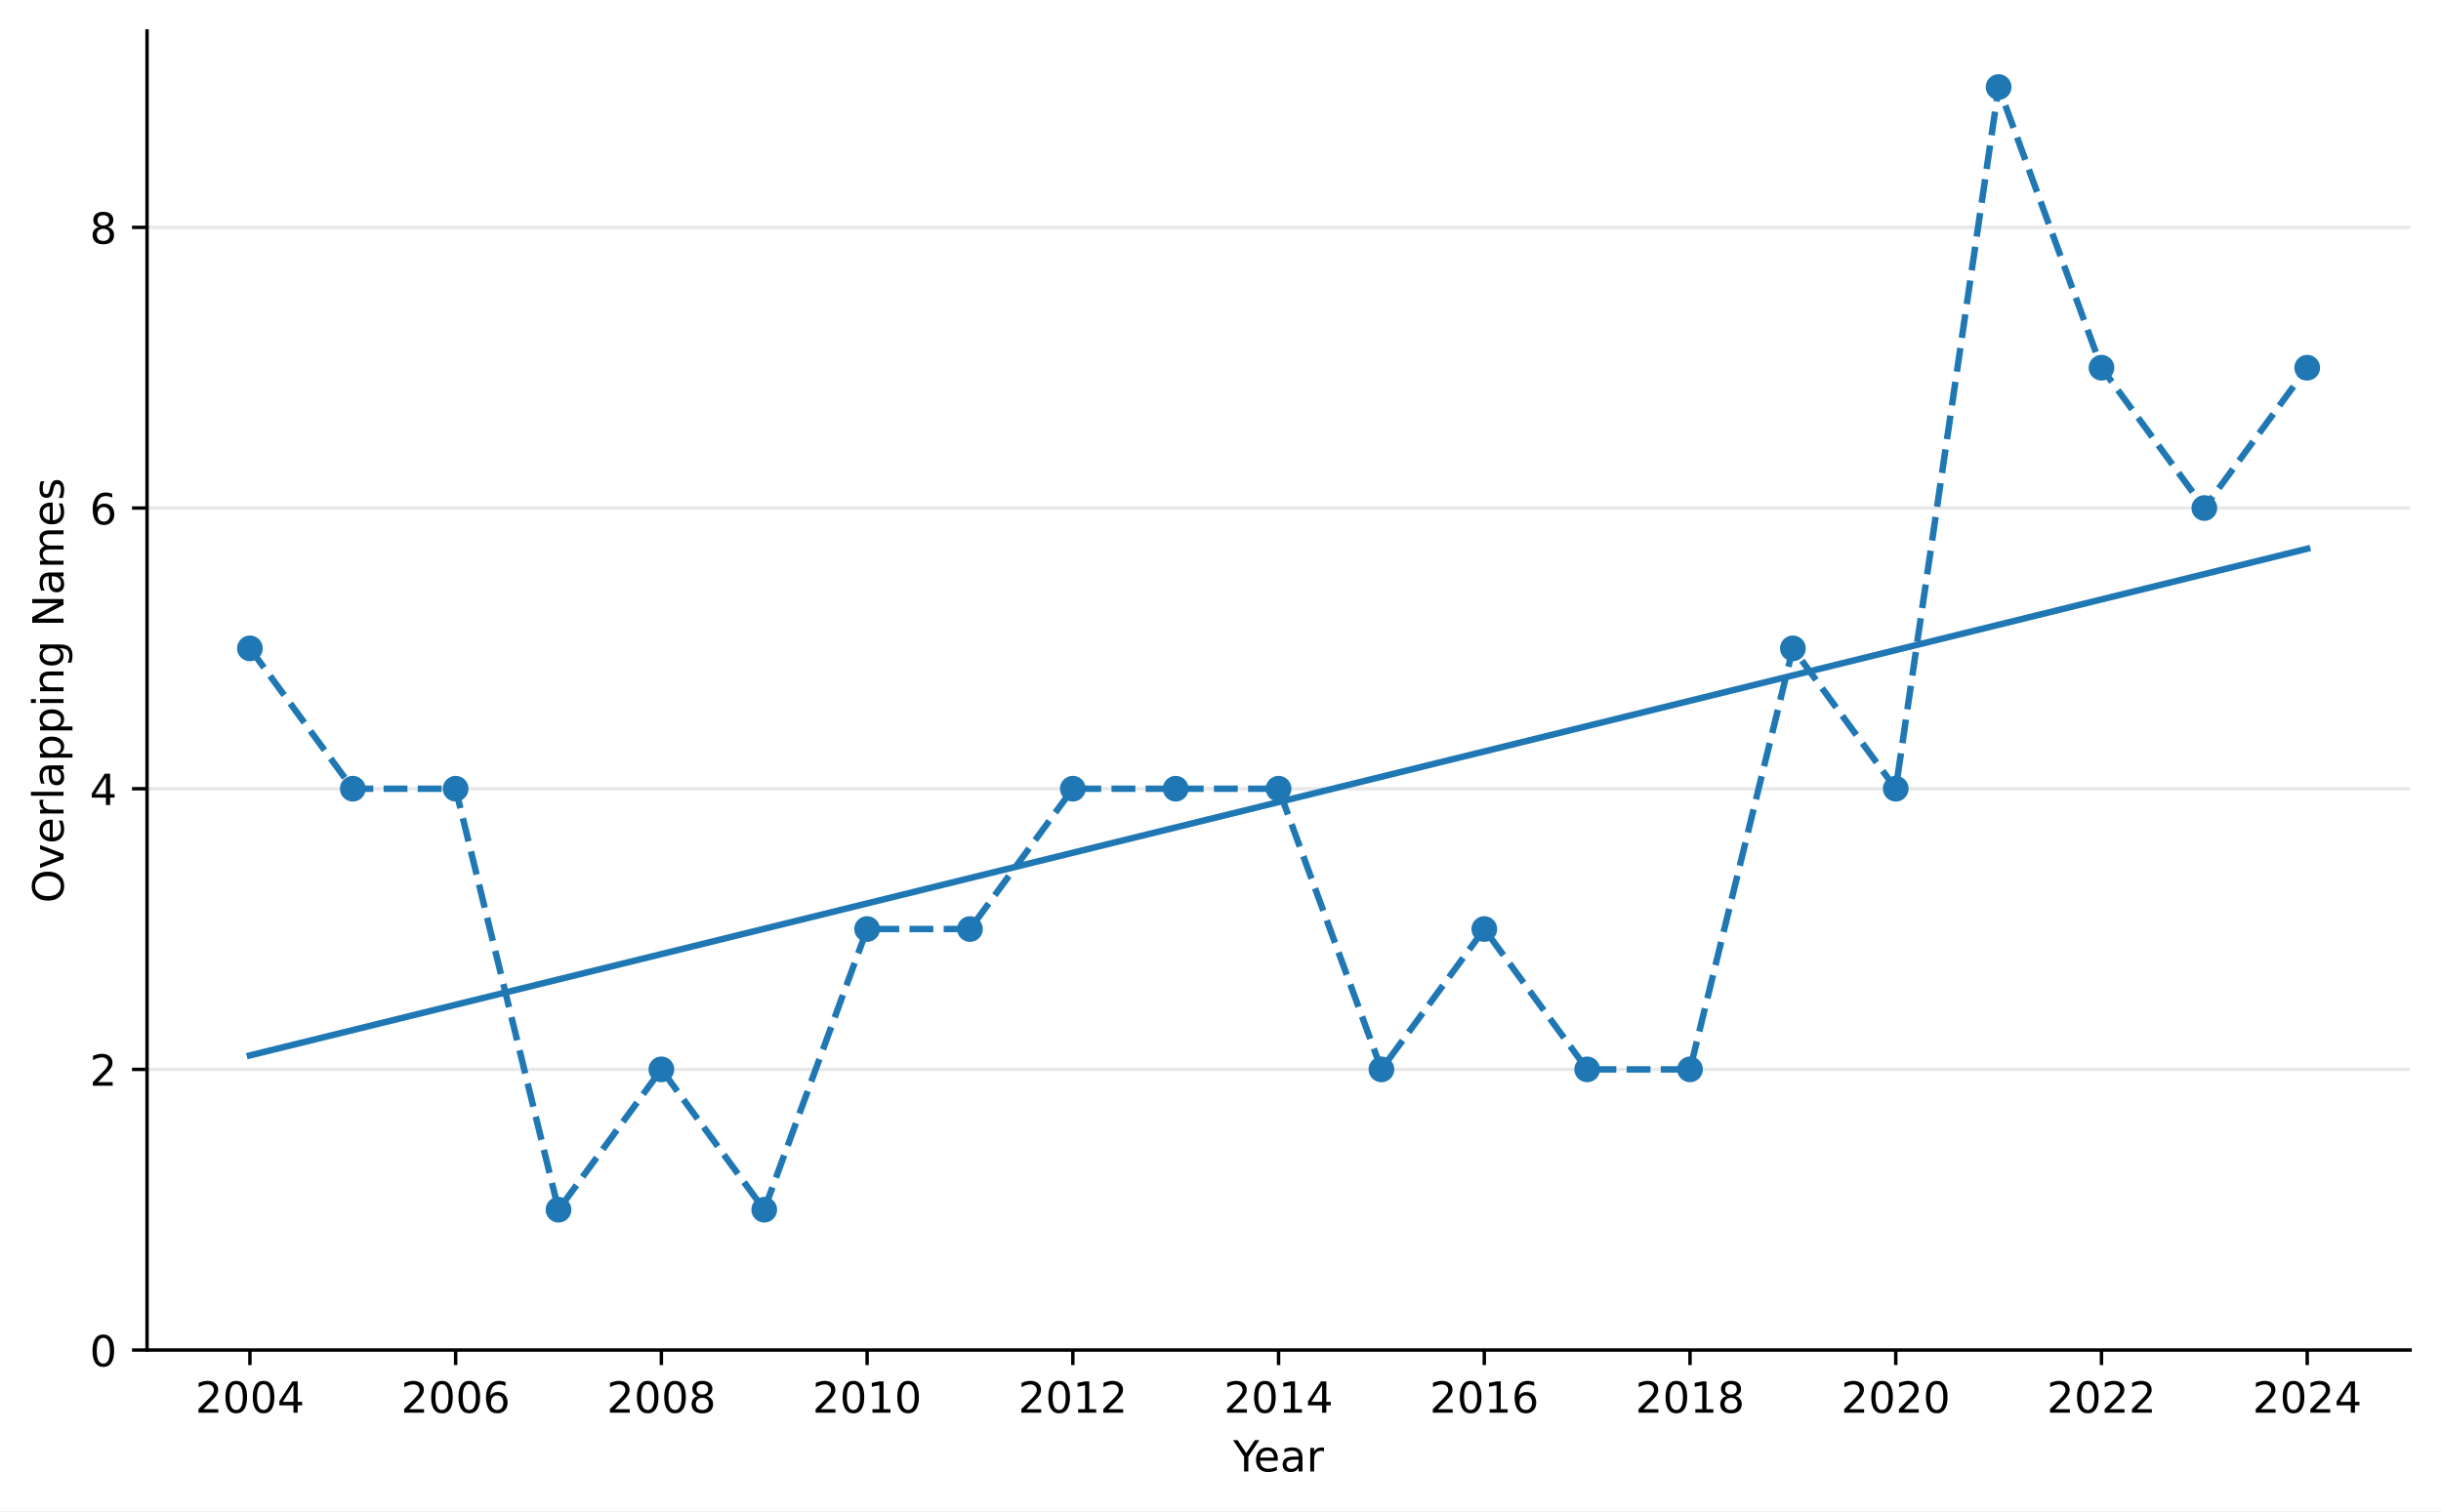
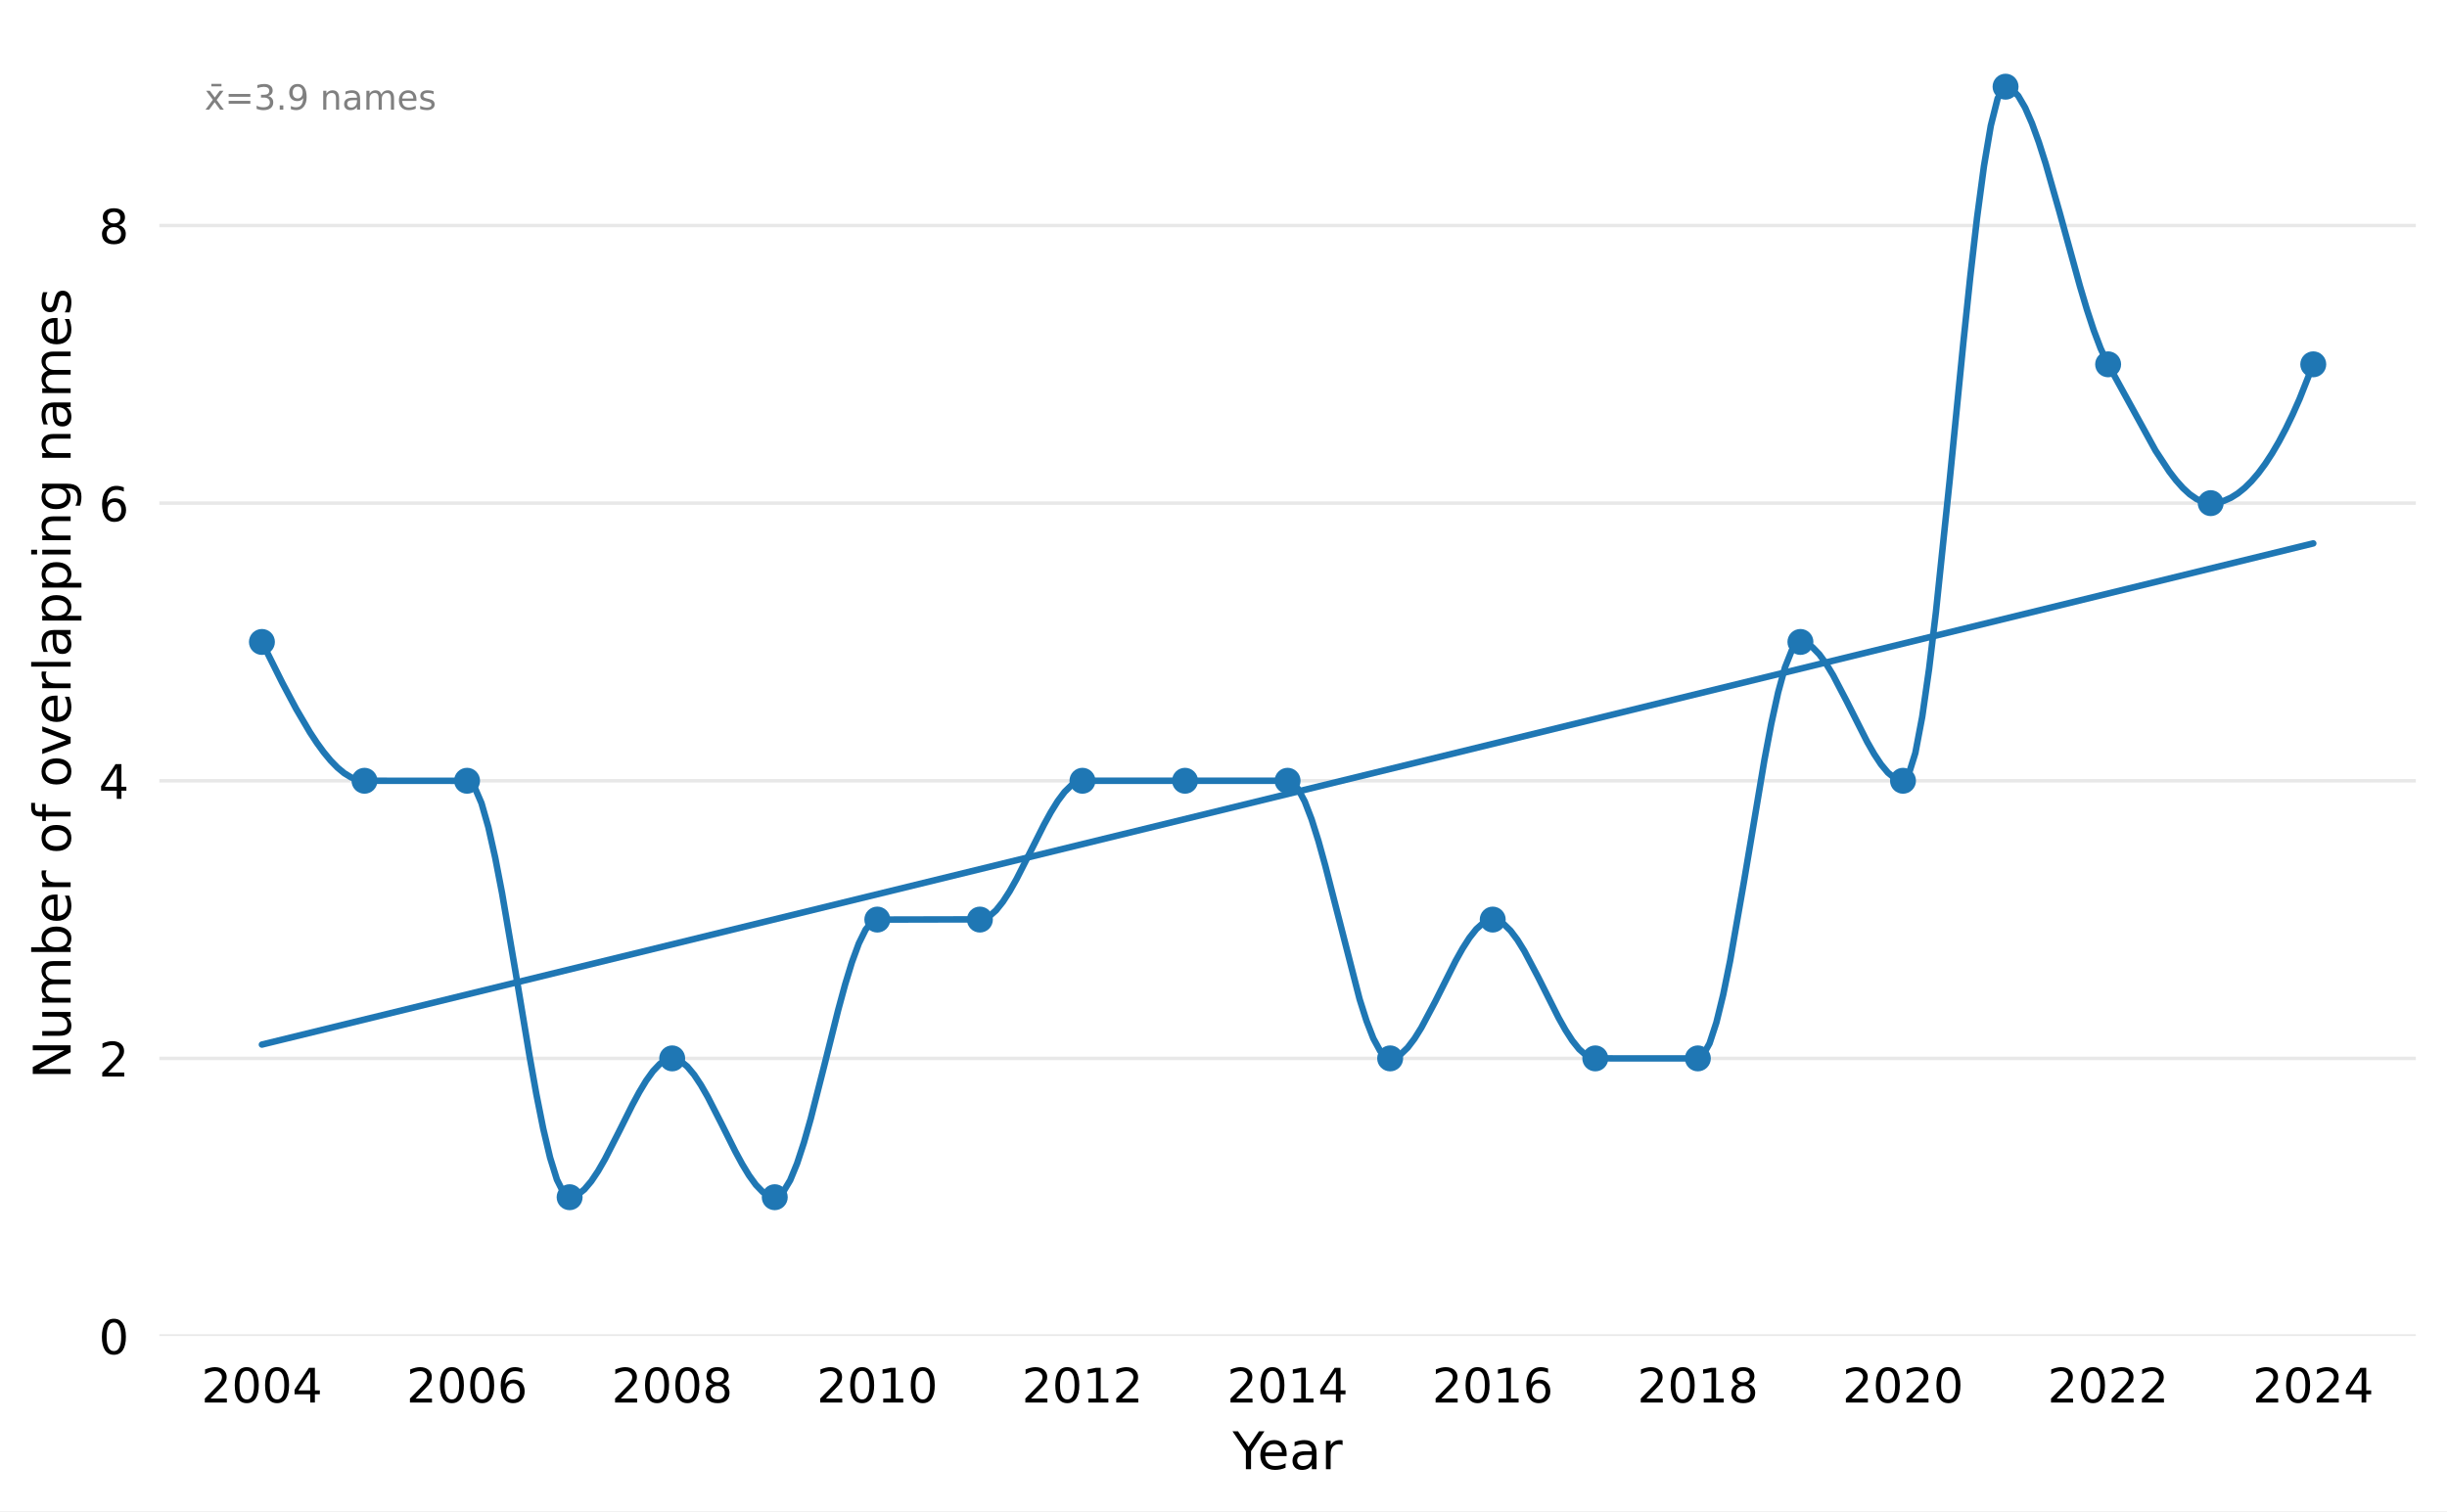
- <svg xmlns="http://www.w3.org/2000/svg" xmlns:xlink="http://www.w3.org/1999/xlink" width="568.371pt" height="351.996pt" viewBox="0 0 568.371 351.996" version="1.1">
+ <svg xmlns="http://www.w3.org/2000/svg" xmlns:xlink="http://www.w3.org/1999/xlink" width="565.273pt" height="349.14pt" viewBox="0 0 565.273 349.14" version="1.1">
  <defs>
    <style type="text/css">*{stroke-linejoin: round; stroke-linecap: butt}</style>
  </defs>
  <g id="figure_1">
    <g id="patch_1">
-       <path d="M 0 351.996  L 568.371 351.996  L 568.371 0  L 0 0  z " style="fill: #ffffff" />
+       <path d="M 0 349.14  L 565.273 349.14  L 565.273 0  L 0 0  z " style="fill: #ffffff" />
    </g>
    <g id="axes_1">
      <g id="patch_2">
-         <path d="M 34.241 314.44  L 561.171 314.44  L 561.171 7.2  L 34.241 7.2  z " style="fill: #ffffff" />
+         <path d="M 36.812 308.68  L 558.072 308.68  L 558.072 7.2  L 36.812 7.2  z " style="fill: #ffffff" />
      </g>
      <g id="matplotlib.axis_1">
        <g id="xtick_1">
-           <g id="line2d_1">
-             <defs>
-               <path id="md61d7ec278" d="M 0 0  L 0 3.5  " style="stroke: #000000; stroke-width: 0.8" />
-             </defs>
-             <g>
-               <use xlink:href="#md61d7ec278" x="58.192" y="314.44" style="stroke: #000000; stroke-width: 0.8" />
-             </g>
-           </g>
          <g id="text_1">
-             <g transform="translate(45.46699 329.0384) scale(0.1 -0.1)">
+             <g transform="translate(46.50864 324.0383) scale(0.11 -0.11)">
              <defs>
                <path id="DejaVuSans-32" d="M 1228 531  L 3431 531  L 3431 0  L 469 0  L 469 531  Q 828 903 1448 1529  Q 2069 2156 2228 2338  Q 2531 2678 2651 2914  Q 2772 3150 2772 3378  Q 2772 3750 2511 3984  Q 2250 4219 1831 4219  Q 1534 4219 1204 4116  Q 875 4013 500 3803  L 500 4441  Q 881 4594 1212 4672  Q 1544 4750 1819 4750  Q 2544 4750 2975 4387  Q 3406 4025 3406 3419  Q 3406 3131 3298 2873  Q 3191 2616 2906 2266  Q 2828 2175 2409 1742  Q 1991 1309 1228 531  z " transform="scale(0.015625)" />
                <path id="DejaVuSans-30" d="M 2034 4250  Q 1547 4250 1301 3770  Q 1056 3291 1056 2328  Q 1056 1369 1301 889  Q 1547 409 2034 409  Q 2525 409 2770 889  Q 3016 1369 3016 2328  Q 3016 3291 2770 3770  Q 2525 4250 2034 4250  z M 2034 4750  Q 2819 4750 3233 4129  Q 3647 3509 3647 2328  Q 3647 1150 3233 529  Q 2819 -91 2034 -91  Q 1250 -91 836 529  Q 422 1150 422 2328  Q 422 3509 836 4129  Q 1250 4750 2034 4750  z " transform="scale(0.015625)" />
                <path id="DejaVuSans-34" d="M 2419 4116  L 825 1625  L 2419 1625  L 2419 4116  z M 2253 4666  L 3047 4666  L 3047 1625  L 3713 1625  L 3713 1100  L 3047 1100  L 3047 0  L 2419 0  L 2419 1100  L 313 1100  L 313 1709  L 2253 4666  z " transform="scale(0.015625)" />
              </defs>
              <use xlink:href="#DejaVuSans-32" />
              <use xlink:href="#DejaVuSans-30" transform="translate(63.62305 0)" />
              <use xlink:href="#DejaVuSans-30" transform="translate(127.2461 0)" />
              <use xlink:href="#DejaVuSans-34" transform="translate(190.8691 0)" />
            </g>
          </g>
        </g>
        <g id="xtick_2">
-           <g id="line2d_2">
-             <g>
-               <use xlink:href="#md61d7ec278" x="106.095" y="314.44" style="stroke: #000000; stroke-width: 0.8" />
-             </g>
-           </g>
          <g id="text_2">
-             <g transform="translate(93.36972 329.0384) scale(0.1 -0.1)">
+             <g transform="translate(93.89591 324.0383) scale(0.11 -0.11)">
              <defs>
                <path id="DejaVuSans-36" d="M 2113 2584  Q 1688 2584 1439 2293  Q 1191 2003 1191 1497  Q 1191 994 1439 701  Q 1688 409 2113 409  Q 2538 409 2786 701  Q 3034 994 3034 1497  Q 3034 2003 2786 2293  Q 2538 2584 2113 2584  z M 3366 4563  L 3366 3988  Q 3128 4100 2886 4159  Q 2644 4219 2406 4219  Q 1781 4219 1451 3797  Q 1122 3375 1075 2522  Q 1259 2794 1537 2939  Q 1816 3084 2150 3084  Q 2853 3084 3261 2657  Q 3669 2231 3669 1497  Q 3669 778 3244 343  Q 2819 -91 2113 -91  Q 1303 -91 875 529  Q 447 1150 447 2328  Q 447 3434 972 4092  Q 1497 4750 2381 4750  Q 2619 4750 2861 4703  Q 3103 4656 3366 4563  z " transform="scale(0.015625)" />
              </defs>
              <use xlink:href="#DejaVuSans-32" />
              <use xlink:href="#DejaVuSans-30" transform="translate(63.62305 0)" />
              <use xlink:href="#DejaVuSans-30" transform="translate(127.2461 0)" />
              <use xlink:href="#DejaVuSans-36" transform="translate(190.8691 0)" />
            </g>
          </g>
        </g>
        <g id="xtick_3">
-           <g id="line2d_3">
-             <g>
-               <use xlink:href="#md61d7ec278" x="153.997" y="314.44" style="stroke: #000000; stroke-width: 0.8" />
-             </g>
-           </g>
          <g id="text_3">
-             <g transform="translate(141.2724 329.0384) scale(0.1 -0.1)">
+             <g transform="translate(141.2832 324.0383) scale(0.11 -0.11)">
              <defs>
                <path id="DejaVuSans-38" d="M 2034 2216  Q 1584 2216 1326 1975  Q 1069 1734 1069 1313  Q 1069 891 1326 650  Q 1584 409 2034 409  Q 2484 409 2743 651  Q 3003 894 3003 1313  Q 3003 1734 2745 1975  Q 2488 2216 2034 2216  z M 1403 2484  Q 997 2584 770 2862  Q 544 3141 544 3541  Q 544 4100 942 4425  Q 1341 4750 2034 4750  Q 2731 4750 3128 4425  Q 3525 4100 3525 3541  Q 3525 3141 3298 2862  Q 3072 2584 2669 2484  Q 3125 2378 3379 2068  Q 3634 1759 3634 1313  Q 3634 634 3220 271  Q 2806 -91 2034 -91  Q 1263 -91 848 271  Q 434 634 434 1313  Q 434 1759 690 2068  Q 947 2378 1403 2484  z M 1172 3481  Q 1172 3119 1398 2916  Q 1625 2713 2034 2713  Q 2441 2713 2670 2916  Q 2900 3119 2900 3481  Q 2900 3844 2670 4047  Q 2441 4250 2034 4250  Q 1625 4250 1398 4047  Q 1172 3844 1172 3481  z " transform="scale(0.015625)" />
              </defs>
              <use xlink:href="#DejaVuSans-32" />
              <use xlink:href="#DejaVuSans-30" transform="translate(63.62305 0)" />
              <use xlink:href="#DejaVuSans-30" transform="translate(127.2461 0)" />
              <use xlink:href="#DejaVuSans-38" transform="translate(190.8691 0)" />
            </g>
          </g>
        </g>
        <g id="xtick_4">
-           <g id="line2d_4">
-             <g>
-               <use xlink:href="#md61d7ec278" x="201.9" y="314.44" style="stroke: #000000; stroke-width: 0.8" />
-             </g>
-           </g>
          <g id="text_4">
-             <g transform="translate(189.1752 329.0384) scale(0.1 -0.1)">
+             <g transform="translate(188.6705 324.0383) scale(0.11 -0.11)">
              <defs>
                <path id="DejaVuSans-31" d="M 794 531  L 1825 531  L 1825 4091  L 703 3866  L 703 4441  L 1819 4666  L 2450 4666  L 2450 531  L 3481 531  L 3481 0  L 794 0  L 794 531  z " transform="scale(0.015625)" />
              </defs>
              <use xlink:href="#DejaVuSans-32" />
              <use xlink:href="#DejaVuSans-30" transform="translate(63.62305 0)" />
              <use xlink:href="#DejaVuSans-31" transform="translate(127.2461 0)" />
              <use xlink:href="#DejaVuSans-30" transform="translate(190.8691 0)" />
            </g>
          </g>
        </g>
        <g id="xtick_5">
-           <g id="line2d_5">
-             <g>
-               <use xlink:href="#md61d7ec278" x="249.803" y="314.44" style="stroke: #000000; stroke-width: 0.8" />
-             </g>
-           </g>
          <g id="text_5">
-             <g transform="translate(237.0779 329.0384) scale(0.1 -0.1)">
+             <g transform="translate(236.0577 324.0383) scale(0.11 -0.11)">
              <use xlink:href="#DejaVuSans-32" />
              <use xlink:href="#DejaVuSans-30" transform="translate(63.62305 0)" />
              <use xlink:href="#DejaVuSans-31" transform="translate(127.2461 0)" />
              <use xlink:href="#DejaVuSans-32" transform="translate(190.8691 0)" />
            </g>
          </g>
        </g>
        <g id="xtick_6">
-           <g id="line2d_6">
-             <g>
-               <use xlink:href="#md61d7ec278" x="297.706" y="314.44" style="stroke: #000000; stroke-width: 0.8" />
-             </g>
-           </g>
          <g id="text_6">
-             <g transform="translate(284.9806 329.0384) scale(0.1 -0.1)">
+             <g transform="translate(283.445 324.0383) scale(0.11 -0.11)">
              <use xlink:href="#DejaVuSans-32" />
              <use xlink:href="#DejaVuSans-30" transform="translate(63.62305 0)" />
              <use xlink:href="#DejaVuSans-31" transform="translate(127.2461 0)" />
              <use xlink:href="#DejaVuSans-34" transform="translate(190.8691 0)" />
            </g>
          </g>
        </g>
        <g id="xtick_7">
-           <g id="line2d_7">
-             <g>
-               <use xlink:href="#md61d7ec278" x="345.608" y="314.44" style="stroke: #000000; stroke-width: 0.8" />
-             </g>
-           </g>
          <g id="text_7">
-             <g transform="translate(332.8834 329.0384) scale(0.1 -0.1)">
+             <g transform="translate(330.8323 324.0383) scale(0.11 -0.11)">
              <use xlink:href="#DejaVuSans-32" />
              <use xlink:href="#DejaVuSans-30" transform="translate(63.62305 0)" />
              <use xlink:href="#DejaVuSans-31" transform="translate(127.2461 0)" />
              <use xlink:href="#DejaVuSans-36" transform="translate(190.8691 0)" />
            </g>
          </g>
        </g>
        <g id="xtick_8">
-           <g id="line2d_8">
-             <g>
-               <use xlink:href="#md61d7ec278" x="393.511" y="314.44" style="stroke: #000000; stroke-width: 0.8" />
-             </g>
-           </g>
          <g id="text_8">
-             <g transform="translate(380.7861 329.0384) scale(0.1 -0.1)">
+             <g transform="translate(378.2195 324.0383) scale(0.11 -0.11)">
              <use xlink:href="#DejaVuSans-32" />
              <use xlink:href="#DejaVuSans-30" transform="translate(63.62305 0)" />
              <use xlink:href="#DejaVuSans-31" transform="translate(127.2461 0)" />
              <use xlink:href="#DejaVuSans-38" transform="translate(190.8691 0)" />
            </g>
          </g>
        </g>
        <g id="xtick_9">
-           <g id="line2d_9">
-             <g>
-               <use xlink:href="#md61d7ec278" x="441.414" y="314.44" style="stroke: #000000; stroke-width: 0.8" />
-             </g>
-           </g>
          <g id="text_9">
-             <g transform="translate(428.6888 329.0384) scale(0.1 -0.1)">
+             <g transform="translate(425.6068 324.0383) scale(0.11 -0.11)">
              <use xlink:href="#DejaVuSans-32" />
              <use xlink:href="#DejaVuSans-30" transform="translate(63.62305 0)" />
              <use xlink:href="#DejaVuSans-32" transform="translate(127.2461 0)" />
              <use xlink:href="#DejaVuSans-30" transform="translate(190.8691 0)" />
            </g>
          </g>
        </g>
        <g id="xtick_10">
-           <g id="line2d_10">
-             <g>
-               <use xlink:href="#md61d7ec278" x="489.317" y="314.44" style="stroke: #000000; stroke-width: 0.8" />
-             </g>
-           </g>
          <g id="text_10">
-             <g transform="translate(476.5915 329.0384) scale(0.1 -0.1)">
+             <g transform="translate(472.9941 324.0383) scale(0.11 -0.11)">
              <use xlink:href="#DejaVuSans-32" />
              <use xlink:href="#DejaVuSans-30" transform="translate(63.62305 0)" />
              <use xlink:href="#DejaVuSans-32" transform="translate(127.2461 0)" />
              <use xlink:href="#DejaVuSans-32" transform="translate(190.8691 0)" />
            </g>
          </g>
        </g>
        <g id="xtick_11">
-           <g id="line2d_11">
-             <g>
-               <use xlink:href="#md61d7ec278" x="537.219" y="314.44" style="stroke: #000000; stroke-width: 0.8" />
-             </g>
-           </g>
          <g id="text_11">
-             <g transform="translate(524.4943 329.0384) scale(0.1 -0.1)">
+             <g transform="translate(520.3814 324.0383) scale(0.11 -0.11)">
              <use xlink:href="#DejaVuSans-32" />
              <use xlink:href="#DejaVuSans-30" transform="translate(63.62305 0)" />
              <use xlink:href="#DejaVuSans-32" transform="translate(127.2461 0)" />
              <use xlink:href="#DejaVuSans-34" transform="translate(190.8691 0)" />
            </g>
          </g>
        </g>
        <g id="text_12">
-           <g transform="translate(287.1181 342.7166) scale(0.1 -0.1)">
+           <g transform="translate(284.7375 339.4441) scale(0.12 -0.12)">
            <defs>
              <path id="DejaVuSans-59" d="M -13 4666  L 666 4666  L 1959 2747  L 3244 4666  L 3922 4666  L 2272 2222  L 2272 0  L 1638 0  L 1638 2222  L -13 4666  z " transform="scale(0.015625)" />
              <path id="DejaVuSans-65" d="M 3597 1894  L 3597 1613  L 953 1613  Q 991 1019 1311 708  Q 1631 397 2203 397  Q 2534 397 2845 478  Q 3156 559 3463 722  L 3463 178  Q 3153 47 2828 -22  Q 2503 -91 2169 -91  Q 1331 -91 842 396  Q 353 884 353 1716  Q 353 2575 817 3079  Q 1281 3584 2069 3584  Q 2775 3584 3186 3129  Q 3597 2675 3597 1894  z M 3022 2063  Q 3016 2534 2758 2815  Q 2500 3097 2075 3097  Q 1594 3097 1305 2825  Q 1016 2553 972 2059  L 3022 2063  z " transform="scale(0.015625)" />
              <path id="DejaVuSans-61" d="M 2194 1759  Q 1497 1759 1228 1600  Q 959 1441 959 1056  Q 959 750 1161 570  Q 1363 391 1709 391  Q 2188 391 2477 730  Q 2766 1069 2766 1631  L 2766 1759  L 2194 1759  z M 3341 1997  L 3341 0  L 2766 0  L 2766 531  Q 2569 213 2275 61  Q 1981 -91 1556 -91  Q 1019 -91 701 211  Q 384 513 384 1019  Q 384 1609 779 1909  Q 1175 2209 1959 2209  L 2766 2209  L 2766 2266  Q 2766 2663 2505 2880  Q 2244 3097 1772 3097  Q 1472 3097 1187 3025  Q 903 2953 641 2809  L 641 3341  Q 956 3463 1253 3523  Q 1550 3584 1831 3584  Q 2591 3584 2966 3190  Q 3341 2797 3341 1997  z " transform="scale(0.015625)" />
              <path id="DejaVuSans-72" d="M 2631 2963  Q 2534 3019 2420 3045  Q 2306 3072 2169 3072  Q 1681 3072 1420 2755  Q 1159 2438 1159 1844  L 1159 0  L 581 0  L 581 3500  L 1159 3500  L 1159 2956  Q 1341 3275 1631 3429  Q 1922 3584 2338 3584  Q 2397 3584 2469 3576  Q 2541 3569 2628 3553  L 2631 2963  z " transform="scale(0.015625)" />
            </defs>
            <use xlink:href="#DejaVuSans-59" />
            <use xlink:href="#DejaVuSans-65" transform="translate(47.83398 0)" />
            <use xlink:href="#DejaVuSans-61" transform="translate(109.3574 0)" />
            <use xlink:href="#DejaVuSans-72" transform="translate(170.6367 0)" />
          </g>
        </g>
      </g>
      <g id="matplotlib.axis_2">
        <g id="ytick_1">
-           <g id="line2d_12">
-             <path d="M 34.241 314.44  L 561.171 314.44  " clip-path="url(#pd9cc1eab93)" style="fill: none; stroke: #b0b0b0; stroke-opacity: 0.3; stroke-width: 0.8; stroke-linecap: square" />
-           </g>
-           <g id="line2d_13">
+           <g id="line2d_1">
+             <path d="M 36.812 308.68  L 558.072 308.68  " clip-path="url(#p77989cd2e8)" style="fill: none; stroke: #b0b0b0; stroke-opacity: 0.3; stroke-width: 0.8; stroke-linecap: round" />
+           </g>
+           <g id="text_13">
+             <g transform="translate(22.81375 312.8591) scale(0.11 -0.11)">
+               <use xlink:href="#DejaVuSans-30" />
+             </g>
+           </g>
+         </g>
+         <g id="ytick_2">
+           <g id="line2d_2">
+             <path d="M 36.812 244.535  L 558.072 244.535  " clip-path="url(#p77989cd2e8)" style="fill: none; stroke: #b0b0b0; stroke-opacity: 0.3; stroke-width: 0.8; stroke-linecap: round" />
+           </g>
+           <g id="text_14">
+             <g transform="translate(22.81375 248.7145) scale(0.11 -0.11)">
+               <use xlink:href="#DejaVuSans-32" />
+             </g>
+           </g>
+         </g>
+         <g id="ytick_3">
+           <g id="line2d_3">
+             <path d="M 36.812 180.391  L 558.072 180.391  " clip-path="url(#p77989cd2e8)" style="fill: none; stroke: #b0b0b0; stroke-opacity: 0.3; stroke-width: 0.8; stroke-linecap: round" />
+           </g>
+           <g id="text_15">
+             <g transform="translate(22.81375 184.5698) scale(0.11 -0.11)">
+               <use xlink:href="#DejaVuSans-34" />
+             </g>
+           </g>
+         </g>
+         <g id="ytick_4">
+           <g id="line2d_4">
+             <path d="M 36.812 116.246  L 558.072 116.246  " clip-path="url(#p77989cd2e8)" style="fill: none; stroke: #b0b0b0; stroke-opacity: 0.3; stroke-width: 0.8; stroke-linecap: round" />
+           </g>
+           <g id="text_16">
+             <g transform="translate(22.81375 120.4251) scale(0.11 -0.11)">
+               <use xlink:href="#DejaVuSans-36" />
+             </g>
+           </g>
+         </g>
+         <g id="ytick_5">
+           <g id="line2d_5">
+             <path d="M 36.812 52.101  L 558.072 52.101  " clip-path="url(#p77989cd2e8)" style="fill: none; stroke: #b0b0b0; stroke-opacity: 0.3; stroke-width: 0.8; stroke-linecap: round" />
+           </g>
+           <g id="text_17">
+             <g transform="translate(22.81375 56.28042) scale(0.11 -0.11)">
+               <use xlink:href="#DejaVuSans-38" />
+             </g>
+           </g>
+         </g>
+         <g id="text_18">
+           <g transform="translate(16.31812 249.3097) rotate(-90) scale(0.12 -0.12)">
            <defs>
-               <path id="mc142fa7e30" d="M 0 0  L -3.5 0  " style="stroke: #000000; stroke-width: 0.8" />
-             </defs>
-             <g>
-               <use xlink:href="#mc142fa7e30" x="34.241" y="314.44" style="stroke: #000000; stroke-width: 0.8" />
-             </g>
-           </g>
-           <g id="text_13">
-             <g transform="translate(20.87813 318.2392) scale(0.1 -0.1)">
-               <use xlink:href="#DejaVuSans-30" />
-             </g>
-           </g>
-         </g>
-         <g id="ytick_2">
-           <g id="line2d_14">
-             <path d="M 34.241 249.07  L 561.171 249.07  " clip-path="url(#pd9cc1eab93)" style="fill: none; stroke: #b0b0b0; stroke-opacity: 0.3; stroke-width: 0.8; stroke-linecap: square" />
-           </g>
-           <g id="line2d_15">
-             <g>
-               <use xlink:href="#mc142fa7e30" x="34.241" y="249.07" style="stroke: #000000; stroke-width: 0.8" />
-             </g>
-           </g>
-           <g id="text_14">
-             <g transform="translate(20.87813 252.869) scale(0.1 -0.1)">
-               <use xlink:href="#DejaVuSans-32" />
-             </g>
-           </g>
-         </g>
-         <g id="ytick_3">
-           <g id="line2d_16">
-             <path d="M 34.241 183.7  L 561.171 183.7  " clip-path="url(#pd9cc1eab93)" style="fill: none; stroke: #b0b0b0; stroke-opacity: 0.3; stroke-width: 0.8; stroke-linecap: square" />
-           </g>
-           <g id="line2d_17">
-             <g>
-               <use xlink:href="#mc142fa7e30" x="34.241" y="183.7" style="stroke: #000000; stroke-width: 0.8" />
-             </g>
-           </g>
-           <g id="text_15">
-             <g transform="translate(20.87813 187.4988) scale(0.1 -0.1)">
-               <use xlink:href="#DejaVuSans-34" />
-             </g>
-           </g>
-         </g>
-         <g id="ytick_4">
-           <g id="line2d_18">
-             <path d="M 34.241 118.329  L 561.171 118.329  " clip-path="url(#pd9cc1eab93)" style="fill: none; stroke: #b0b0b0; stroke-opacity: 0.3; stroke-width: 0.8; stroke-linecap: square" />
-           </g>
-           <g id="line2d_19">
-             <g>
-               <use xlink:href="#mc142fa7e30" x="34.241" y="118.329" style="stroke: #000000; stroke-width: 0.8" />
-             </g>
-           </g>
-           <g id="text_16">
-             <g transform="translate(20.87813 122.1286) scale(0.1 -0.1)">
-               <use xlink:href="#DejaVuSans-36" />
-             </g>
-           </g>
-         </g>
-         <g id="ytick_5">
-           <g id="line2d_20">
-             <path d="M 34.241 52.959  L 561.171 52.959  " clip-path="url(#pd9cc1eab93)" style="fill: none; stroke: #b0b0b0; stroke-opacity: 0.3; stroke-width: 0.8; stroke-linecap: square" />
-           </g>
-           <g id="line2d_21">
-             <g>
-               <use xlink:href="#mc142fa7e30" x="34.241" y="52.959" style="stroke: #000000; stroke-width: 0.8" />
-             </g>
-           </g>
-           <g id="text_17">
-             <g transform="translate(20.87813 56.75837) scale(0.1 -0.1)">
-               <use xlink:href="#DejaVuSans-38" />
-             </g>
-           </g>
-         </g>
-         <g id="text_18">
-           <g transform="translate(14.79844 210.3262) rotate(-90) scale(0.1 -0.1)">
-             <defs>
-               <path id="DejaVuSans-4f" d="M 2522 4238  Q 1834 4238 1429 3725  Q 1025 3213 1025 2328  Q 1025 1447 1429 934  Q 1834 422 2522 422  Q 3209 422 3611 934  Q 4013 1447 4013 2328  Q 4013 3213 3611 3725  Q 3209 4238 2522 4238  z M 2522 4750  Q 3503 4750 4090 4092  Q 4678 3434 4678 2328  Q 4678 1225 4090 567  Q 3503 -91 2522 -91  Q 1538 -91 948 565  Q 359 1222 359 2328  Q 359 3434 948 4092  Q 1538 4750 2522 4750  z " transform="scale(0.015625)" />
+               <path id="DejaVuSans-4e" d="M 628 4666  L 1478 4666  L 3547 763  L 3547 4666  L 4159 4666  L 4159 0  L 3309 0  L 1241 3903  L 1241 0  L 628 0  L 628 4666  z " transform="scale(0.015625)" />
+               <path id="DejaVuSans-75" d="M 544 1381  L 544 3500  L 1119 3500  L 1119 1403  Q 1119 906 1312 657  Q 1506 409 1894 409  Q 2359 409 2629 706  Q 2900 1003 2900 1516  L 2900 3500  L 3475 3500  L 3475 0  L 2900 0  L 2900 538  Q 2691 219 2414 64  Q 2138 -91 1772 -91  Q 1169 -91 856 284  Q 544 659 544 1381  z M 1991 3584  L 1991 3584  z " transform="scale(0.015625)" />
+               <path id="DejaVuSans-6d" d="M 3328 2828  Q 3544 3216 3844 3400  Q 4144 3584 4550 3584  Q 5097 3584 5394 3201  Q 5691 2819 5691 2113  L 5691 0  L 5113 0  L 5113 2094  Q 5113 2597 4934 2840  Q 4756 3084 4391 3084  Q 3944 3084 3684 2787  Q 3425 2491 3425 1978  L 3425 0  L 2847 0  L 2847 2094  Q 2847 2600 2669 2842  Q 2491 3084 2119 3084  Q 1678 3084 1418 2786  Q 1159 2488 1159 1978  L 1159 0  L 581 0  L 581 3500  L 1159 3500  L 1159 2956  Q 1356 3278 1631 3431  Q 1906 3584 2284 3584  Q 2666 3584 2933 3390  Q 3200 3197 3328 2828  z " transform="scale(0.015625)" />
+               <path id="DejaVuSans-62" d="M 3116 1747  Q 3116 2381 2855 2742  Q 2594 3103 2138 3103  Q 1681 3103 1420 2742  Q 1159 2381 1159 1747  Q 1159 1113 1420 752  Q 1681 391 2138 391  Q 2594 391 2855 752  Q 3116 1113 3116 1747  z M 1159 2969  Q 1341 3281 1617 3432  Q 1894 3584 2278 3584  Q 2916 3584 3314 3078  Q 3713 2572 3713 1747  Q 3713 922 3314 415  Q 2916 -91 2278 -91  Q 1894 -91 1617 61  Q 1341 213 1159 525  L 1159 0  L 581 0  L 581 4863  L 1159 4863  L 1159 2969  z " transform="scale(0.015625)" />
+               <path id="DejaVuSans-20" transform="scale(0.015625)" />
+               <path id="DejaVuSans-6f" d="M 1959 3097  Q 1497 3097 1228 2736  Q 959 2375 959 1747  Q 959 1119 1226 758  Q 1494 397 1959 397  Q 2419 397 2687 759  Q 2956 1122 2956 1747  Q 2956 2369 2687 2733  Q 2419 3097 1959 3097  z M 1959 3584  Q 2709 3584 3137 3096  Q 3566 2609 3566 1747  Q 3566 888 3137 398  Q 2709 -91 1959 -91  Q 1206 -91 779 398  Q 353 888 353 1747  Q 353 2609 779 3096  Q 1206 3584 1959 3584  z " transform="scale(0.015625)" />
+               <path id="DejaVuSans-66" d="M 2375 4863  L 2375 4384  L 1825 4384  Q 1516 4384 1395 4259  Q 1275 4134 1275 3809  L 1275 3500  L 2222 3500  L 2222 3053  L 1275 3053  L 1275 0  L 697 0  L 697 3053  L 147 3053  L 147 3500  L 697 3500  L 697 3744  Q 697 4328 969 4595  Q 1241 4863 1831 4863  L 2375 4863  z " transform="scale(0.015625)" />
              <path id="DejaVuSans-76" d="M 191 3500  L 800 3500  L 1894 563  L 2988 3500  L 3597 3500  L 2284 0  L 1503 0  L 191 3500  z " transform="scale(0.015625)" />
              <path id="DejaVuSans-6c" d="M 603 4863  L 1178 4863  L 1178 0  L 603 0  L 603 4863  z " transform="scale(0.015625)" />
              <path id="DejaVuSans-70" d="M 1159 525  L 1159 -1331  L 581 -1331  L 581 3500  L 1159 3500  L 1159 2969  Q 1341 3281 1617 3432  Q 1894 3584 2278 3584  Q 2916 3584 3314 3078  Q 3713 2572 3713 1747  Q 3713 922 3314 415  Q 2916 -91 2278 -91  Q 1894 -91 1617 61  Q 1341 213 1159 525  z M 3116 1747  Q 3116 2381 2855 2742  Q 2594 3103 2138 3103  Q 1681 3103 1420 2742  Q 1159 2381 1159 1747  Q 1159 1113 1420 752  Q 1681 391 2138 391  Q 2594 391 2855 752  Q 3116 1113 3116 1747  z " transform="scale(0.015625)" />
              <path id="DejaVuSans-69" d="M 603 3500  L 1178 3500  L 1178 0  L 603 0  L 603 3500  z M 603 4863  L 1178 4863  L 1178 4134  L 603 4134  L 603 4863  z " transform="scale(0.015625)" />
              <path id="DejaVuSans-6e" d="M 3513 2113  L 3513 0  L 2938 0  L 2938 2094  Q 2938 2591 2744 2837  Q 2550 3084 2163 3084  Q 1697 3084 1428 2787  Q 1159 2491 1159 1978  L 1159 0  L 581 0  L 581 3500  L 1159 3500  L 1159 2956  Q 1366 3272 1645 3428  Q 1925 3584 2291 3584  Q 2894 3584 3203 3211  Q 3513 2838 3513 2113  z " transform="scale(0.015625)" />
              <path id="DejaVuSans-67" d="M 2906 1791  Q 2906 2416 2648 2759  Q 2391 3103 1925 3103  Q 1463 3103 1205 2759  Q 947 2416 947 1791  Q 947 1169 1205 825  Q 1463 481 1925 481  Q 2391 481 2648 825  Q 2906 1169 2906 1791  z M 3481 434  Q 3481 -459 3084 -895  Q 2688 -1331 1869 -1331  Q 1566 -1331 1297 -1286  Q 1028 -1241 775 -1147  L 775 -588  Q 1028 -725 1275 -790  Q 1522 -856 1778 -856  Q 2344 -856 2625 -561  Q 2906 -266 2906 331  L 2906 616  Q 2728 306 2450 153  Q 2172 0 1784 0  Q 1141 0 747 490  Q 353 981 353 1791  Q 353 2603 747 3093  Q 1141 3584 1784 3584  Q 2172 3584 2450 3431  Q 2728 3278 2906 2969  L 2906 3500  L 3481 3500  L 3481 434  z " transform="scale(0.015625)" />
-               <path id="DejaVuSans-20" transform="scale(0.015625)" />
-               <path id="DejaVuSans-4e" d="M 628 4666  L 1478 4666  L 3547 763  L 3547 4666  L 4159 4666  L 4159 0  L 3309 0  L 1241 3903  L 1241 0  L 628 0  L 628 4666  z " transform="scale(0.015625)" />
-               <path id="DejaVuSans-6d" d="M 3328 2828  Q 3544 3216 3844 3400  Q 4144 3584 4550 3584  Q 5097 3584 5394 3201  Q 5691 2819 5691 2113  L 5691 0  L 5113 0  L 5113 2094  Q 5113 2597 4934 2840  Q 4756 3084 4391 3084  Q 3944 3084 3684 2787  Q 3425 2491 3425 1978  L 3425 0  L 2847 0  L 2847 2094  Q 2847 2600 2669 2842  Q 2491 3084 2119 3084  Q 1678 3084 1418 2786  Q 1159 2488 1159 1978  L 1159 0  L 581 0  L 581 3500  L 1159 3500  L 1159 2956  Q 1356 3278 1631 3431  Q 1906 3584 2284 3584  Q 2666 3584 2933 3390  Q 3200 3197 3328 2828  z " transform="scale(0.015625)" />
              <path id="DejaVuSans-73" d="M 2834 3397  L 2834 2853  Q 2591 2978 2328 3040  Q 2066 3103 1784 3103  Q 1356 3103 1142 2972  Q 928 2841 928 2578  Q 928 2378 1081 2264  Q 1234 2150 1697 2047  L 1894 2003  Q 2506 1872 2764 1633  Q 3022 1394 3022 966  Q 3022 478 2636 193  Q 2250 -91 1575 -91  Q 1294 -91 989 -36  Q 684 19 347 128  L 347 722  Q 666 556 975 473  Q 1284 391 1588 391  Q 1994 391 2212 530  Q 2431 669 2431 922  Q 2431 1156 2273 1281  Q 2116 1406 1581 1522  L 1381 1569  Q 847 1681 609 1914  Q 372 2147 372 2553  Q 372 3047 722 3315  Q 1072 3584 1716 3584  Q 2034 3584 2315 3537  Q 2597 3491 2834 3397  z " transform="scale(0.015625)" />
            </defs>
-             <use xlink:href="#DejaVuSans-4f" />
-             <use xlink:href="#DejaVuSans-76" transform="translate(78.71094 0)" />
-             <use xlink:href="#DejaVuSans-65" transform="translate(137.8906 0)" />
-             <use xlink:href="#DejaVuSans-72" transform="translate(199.4141 0)" />
-             <use xlink:href="#DejaVuSans-6c" transform="translate(240.5273 0)" />
-             <use xlink:href="#DejaVuSans-61" transform="translate(268.3105 0)" />
-             <use xlink:href="#DejaVuSans-70" transform="translate(329.5898 0)" />
-             <use xlink:href="#DejaVuSans-70" transform="translate(393.0664 0)" />
-             <use xlink:href="#DejaVuSans-69" transform="translate(456.543 0)" />
-             <use xlink:href="#DejaVuSans-6e" transform="translate(484.3262 0)" />
-             <use xlink:href="#DejaVuSans-67" transform="translate(547.7051 0)" />
-             <use xlink:href="#DejaVuSans-20" transform="translate(611.1816 0)" />
-             <use xlink:href="#DejaVuSans-4e" transform="translate(642.9688 0)" />
-             <use xlink:href="#DejaVuSans-61" transform="translate(717.7734 0)" />
-             <use xlink:href="#DejaVuSans-6d" transform="translate(779.0527 0)" />
-             <use xlink:href="#DejaVuSans-65" transform="translate(876.4648 0)" />
-             <use xlink:href="#DejaVuSans-73" transform="translate(937.9883 0)" />
-           </g>
-         </g>
-       </g>
-       <g id="line2d_22">
-         <path d="M 58.192 151.014  L 82.143 183.7  L 106.095 183.7  L 130.046 281.755  L 153.997 249.07  L 177.949 281.755  L 201.9 216.385  L 225.852 216.385  L 249.803 183.7  L 273.754 183.7  L 297.706 183.7  L 321.657 249.07  L 345.608 216.385  L 369.56 249.07  L 393.511 249.07  L 417.462 151.014  L 441.414 183.7  L 465.365 20.274  L 489.317 85.644  L 513.268 118.329  L 537.219 85.644  " clip-path="url(#pd9cc1eab93)" style="fill: none; stroke-dasharray: 5.55,2.4; stroke-dashoffset: 0; stroke: #1f77b4; stroke-width: 1.5" />
+             <use xlink:href="#DejaVuSans-4e" />
+             <use xlink:href="#DejaVuSans-75" transform="translate(74.80469 0)" />
+             <use xlink:href="#DejaVuSans-6d" transform="translate(138.1836 0)" />
+             <use xlink:href="#DejaVuSans-62" transform="translate(235.5957 0)" />
+             <use xlink:href="#DejaVuSans-65" transform="translate(299.0723 0)" />
+             <use xlink:href="#DejaVuSans-72" transform="translate(360.5957 0)" />
+             <use xlink:href="#DejaVuSans-20" transform="translate(401.709 0)" />
+             <use xlink:href="#DejaVuSans-6f" transform="translate(433.4961 0)" />
+             <use xlink:href="#DejaVuSans-66" transform="translate(494.6777 0)" />
+             <use xlink:href="#DejaVuSans-20" transform="translate(529.8828 0)" />
+             <use xlink:href="#DejaVuSans-6f" transform="translate(561.6699 0)" />
+             <use xlink:href="#DejaVuSans-76" transform="translate(622.8516 0)" />
+             <use xlink:href="#DejaVuSans-65" transform="translate(682.0312 0)" />
+             <use xlink:href="#DejaVuSans-72" transform="translate(743.5547 0)" />
+             <use xlink:href="#DejaVuSans-6c" transform="translate(784.668 0)" />
+             <use xlink:href="#DejaVuSans-61" transform="translate(812.4512 0)" />
+             <use xlink:href="#DejaVuSans-70" transform="translate(873.7305 0)" />
+             <use xlink:href="#DejaVuSans-70" transform="translate(937.207 0)" />
+             <use xlink:href="#DejaVuSans-69" transform="translate(1000.684 0)" />
+             <use xlink:href="#DejaVuSans-6e" transform="translate(1028.467 0)" />
+             <use xlink:href="#DejaVuSans-67" transform="translate(1091.846 0)" />
+             <use xlink:href="#DejaVuSans-20" transform="translate(1155.322 0)" />
+             <use xlink:href="#DejaVuSans-6e" transform="translate(1187.109 0)" />
+             <use xlink:href="#DejaVuSans-61" transform="translate(1250.488 0)" />
+             <use xlink:href="#DejaVuSans-6d" transform="translate(1311.768 0)" />
+             <use xlink:href="#DejaVuSans-65" transform="translate(1409.18 0)" />
+             <use xlink:href="#DejaVuSans-73" transform="translate(1470.703 0)" />
+           </g>
+         </g>
+       </g>
+       <g id="line2d_6">
+         <path d="M 60.506 148.318  L 65.261 157.843  L 68.43 163.808  L 71.6 169.198  L 73.185 171.605  L 74.77 173.781  L 76.355 175.699  L 77.94 177.328  L 79.524 178.641  L 81.109 179.608  L 82.694 180.2  L 84.279 180.391  L 108.052 180.403  L 109.637 181.877  L 111.222 185.553  L 112.806 191.086  L 114.391 198.131  L 115.976 206.343  L 119.146 224.882  L 122.316 243.94  L 123.9 252.799  L 125.485 260.751  L 127.07 267.451  L 128.655 272.552  L 130.24 275.71  L 131.825 276.598  L 133.41 276.068  L 134.994 274.808  L 136.579 272.936  L 138.164 270.566  L 139.749 267.812  L 142.919 261.617  L 146.089 255.272  L 147.673 252.331  L 149.258 249.698  L 150.843 247.489  L 152.428 245.818  L 154.013 244.801  L 155.598 244.552  L 157.183 245.122  L 158.767 246.415  L 160.352 248.315  L 161.937 250.707  L 163.522 253.477  L 166.692 259.687  L 169.861 266.024  L 171.446 268.952  L 173.031 271.566  L 174.616 273.751  L 176.201 275.392  L 177.786 276.374  L 179.371 276.554  L 180.955 275.337  L 182.54 272.686  L 184.125 268.831  L 185.71 264.003  L 187.295 258.432  L 190.465 245.983  L 193.634 233.326  L 195.219 227.496  L 196.804 222.305  L 198.389 217.984  L 199.974 214.763  L 201.559 212.872  L 203.143 212.463  L 226.916 212.411  L 228.501 211.726  L 230.086 210.335  L 231.671 208.353  L 233.256 205.897  L 234.841 203.081  L 238.01 196.829  L 241.18 190.52  L 242.765 187.631  L 244.35 185.074  L 245.935 182.963  L 247.519 181.414  L 249.104 180.541  L 250.689 180.391  L 296.65 180.391  L 298.235 180.601  L 299.82 182.198  L 301.405 185.172  L 302.99 189.292  L 304.574 194.327  L 306.159 200.048  L 314.084 230.869  L 315.668 235.864  L 317.253 239.932  L 318.838 242.842  L 320.423 244.364  L 322.008 244.408  L 323.593 243.573  L 325.178 242.054  L 326.762 239.969  L 328.347 237.431  L 331.517 231.461  L 336.272 221.993  L 337.856 219.162  L 339.441 216.685  L 341.026 214.677  L 342.611 213.254  L 344.196 212.531  L 345.781 212.614  L 347.366 213.486  L 348.95 215.036  L 350.535 217.147  L 352.12 219.704  L 355.29 225.696  L 360.044 235.153  L 361.629 237.969  L 363.214 240.426  L 364.799 242.407  L 366.384 243.798  L 367.969 244.483  L 372.723 244.535  L 391.742 244.535  L 393.326 243.922  L 394.911 241.086  L 396.496 236.254  L 398.081 229.772  L 399.666 221.986  L 402.836 203.882  L 407.59 175.581  L 409.175 167.225  L 410.76 159.983  L 412.345 154.2  L 413.93 150.224  L 415.514 148.398  L 417.099 148.552  L 418.684 149.534  L 420.269 151.175  L 421.854 153.36  L 423.439 155.974  L 426.608 162.029  L 431.363 171.449  L 432.948 174.219  L 434.533 176.611  L 436.118 178.511  L 437.702 179.804  L 439.287 180.374  L 440.872 179.062  L 442.457 173.976  L 444.042 165.622  L 445.627 154.576  L 447.212 141.413  L 450.381 111.041  L 453.551 79.114  L 455.136 64.007  L 456.721 50.24  L 458.306 38.387  L 459.891 29.025  L 461.475 22.73  L 463.06 20.077  L 464.645 20.497  L 466.23 22.159  L 467.815 24.876  L 469.4 28.494  L 470.985 32.861  L 472.569 37.822  L 475.739 48.913  L 480.494 66.169  L 482.079 71.472  L 483.663 76.294  L 485.248 80.482  L 486.833 83.883  L 497.927 104.086  L 501.097 108.909  L 502.682 110.971  L 504.267 112.748  L 505.851 114.203  L 507.436 115.296  L 509.021 115.99  L 510.606 116.245  L 512.191 116.116  L 513.776 115.7  L 515.361 114.997  L 516.945 114.007  L 518.53 112.73  L 520.115 111.166  L 521.7 109.315  L 523.285 107.176  L 524.87 104.751  L 526.455 102.039  L 528.039 99.04  L 529.624 95.754  L 531.209 92.181  L 534.379 84.174  L 534.379 84.174  " clip-path="url(#p77989cd2e8)" style="fill: none; stroke: #1f77b4; stroke-width: 1.5; stroke-linecap: round" />
+       </g>
+       <g id="line2d_7">
+         <path d="M 60.506 241.342  L 534.379 125.548  " clip-path="url(#p77989cd2e8)" style="fill: none; stroke: #1f77b4; stroke-width: 1.5; stroke-linecap: round" />
+       </g>
+       <g id="text_19">
+         <g style="fill: #808080" transform="translate(47.2377 25.33795) scale(0.08 -0.08)">
+           <defs>
+             <path id="DejaVuSans-78" d="M 3513 3500  L 2247 1797  L 3578 0  L 2900 0  L 1881 1375  L 863 0  L 184 0  L 1544 1831  L 300 3500  L 978 3500  L 1906 2253  L 2834 3500  L 3513 3500  z " transform="scale(0.015625)" />
+             <path id="DejaVuSans-304" d="M -2518 4769  L -650 4769  L -650 4306  L -2518 4306  L -2518 4769  z " transform="scale(0.015625)" />
+             <path id="DejaVuSans-3d" d="M 678 2906  L 4684 2906  L 4684 2381  L 678 2381  L 678 2906  z M 678 1631  L 4684 1631  L 4684 1100  L 678 1100  L 678 1631  z " transform="scale(0.015625)" />
+             <path id="DejaVuSans-33" d="M 2597 2516  Q 3050 2419 3304 2112  Q 3559 1806 3559 1356  Q 3559 666 3084 287  Q 2609 -91 1734 -91  Q 1441 -91 1130 -33  Q 819 25 488 141  L 488 750  Q 750 597 1062 519  Q 1375 441 1716 441  Q 2309 441 2620 675  Q 2931 909 2931 1356  Q 2931 1769 2642 2001  Q 2353 2234 1838 2234  L 1294 2234  L 1294 2753  L 1863 2753  Q 2328 2753 2575 2939  Q 2822 3125 2822 3475  Q 2822 3834 2567 4026  Q 2313 4219 1838 4219  Q 1578 4219 1281 4162  Q 984 4106 628 3988  L 628 4550  Q 988 4650 1302 4700  Q 1616 4750 1894 4750  Q 2613 4750 3031 4423  Q 3450 4097 3450 3541  Q 3450 3153 3228 2886  Q 3006 2619 2597 2516  z " transform="scale(0.015625)" />
+             <path id="DejaVuSans-2e" d="M 684 794  L 1344 794  L 1344 0  L 684 0  L 684 794  z " transform="scale(0.015625)" />
+             <path id="DejaVuSans-39" d="M 703 97  L 703 672  Q 941 559 1184 500  Q 1428 441 1663 441  Q 2288 441 2617 861  Q 2947 1281 2994 2138  Q 2813 1869 2534 1725  Q 2256 1581 1919 1581  Q 1219 1581 811 2004  Q 403 2428 403 3163  Q 403 3881 828 4315  Q 1253 4750 1959 4750  Q 2769 4750 3195 4129  Q 3622 3509 3622 2328  Q 3622 1225 3098 567  Q 2575 -91 1691 -91  Q 1453 -91 1209 -44  Q 966 3 703 97  z M 1959 2075  Q 2384 2075 2632 2365  Q 2881 2656 2881 3163  Q 2881 3666 2632 3958  Q 2384 4250 1959 4250  Q 1534 4250 1286 3958  Q 1038 3666 1038 3163  Q 1038 2656 1286 2365  Q 1534 2075 1959 2075  z " transform="scale(0.015625)" />
+           </defs>
+           <use xlink:href="#DejaVuSans-78" />
+           <use xlink:href="#DejaVuSans-304" transform="translate(59.17969 0)" />
+           <use xlink:href="#DejaVuSans-3d" transform="translate(59.17969 0)" />
+           <use xlink:href="#DejaVuSans-33" transform="translate(142.9688 0)" />
+           <use xlink:href="#DejaVuSans-2e" transform="translate(206.5918 0)" />
+           <use xlink:href="#DejaVuSans-39" transform="translate(238.3789 0)" />
+           <use xlink:href="#DejaVuSans-20" transform="translate(302.002 0)" />
+           <use xlink:href="#DejaVuSans-6e" transform="translate(333.7891 0)" />
+           <use xlink:href="#DejaVuSans-61" transform="translate(397.168 0)" />
+           <use xlink:href="#DejaVuSans-6d" transform="translate(458.4473 0)" />
+           <use xlink:href="#DejaVuSans-65" transform="translate(555.8594 0)" />
+           <use xlink:href="#DejaVuSans-73" transform="translate(617.3828 0)" />
+         </g>
+       </g>
+       <g id="PathCollection_1">
        <defs>
-           <path id="md28eda35af" d="M 0 2.5  C 0.663 2.5 1.299 2.237 1.768 1.768  C 2.237 1.299 2.5 0.663 2.5 0  C 2.5 -0.663 2.237 -1.299 1.768 -1.768  C 1.299 -2.237 0.663 -2.5 0 -2.5  C -0.663 -2.5 -1.299 -2.237 -1.768 -1.768  C -2.237 -1.299 -2.5 -0.663 -2.5 0  C -2.5 0.663 -2.237 1.299 -1.768 1.768  C -1.299 2.237 -0.663 2.5 0 2.5  z " style="stroke: #1f77b4" />
+           <path id="m6111ea6882" d="M 0 2.5  C 0.663 2.5 1.299 2.237 1.768 1.768  C 2.237 1.299 2.5 0.663 2.5 0  C 2.5 -0.663 2.237 -1.299 1.768 -1.768  C 1.299 -2.237 0.663 -2.5 0 -2.5  C -0.663 -2.5 -1.299 -2.237 -1.768 -1.768  C -2.237 -1.299 -2.5 -0.663 -2.5 0  C -2.5 0.663 -2.237 1.299 -1.768 1.768  C -1.299 2.237 -0.663 2.5 0 2.5  z " style="stroke: #1f77b4" />
        </defs>
-         <g clip-path="url(#pd9cc1eab93)">
-           <use xlink:href="#md28eda35af" x="58.192" y="151.014" style="fill: #1f77b4; stroke: #1f77b4" />
-           <use xlink:href="#md28eda35af" x="82.143" y="183.7" style="fill: #1f77b4; stroke: #1f77b4" />
-           <use xlink:href="#md28eda35af" x="106.095" y="183.7" style="fill: #1f77b4; stroke: #1f77b4" />
-           <use xlink:href="#md28eda35af" x="130.046" y="281.755" style="fill: #1f77b4; stroke: #1f77b4" />
-           <use xlink:href="#md28eda35af" x="153.997" y="249.07" style="fill: #1f77b4; stroke: #1f77b4" />
-           <use xlink:href="#md28eda35af" x="177.949" y="281.755" style="fill: #1f77b4; stroke: #1f77b4" />
-           <use xlink:href="#md28eda35af" x="201.9" y="216.385" style="fill: #1f77b4; stroke: #1f77b4" />
-           <use xlink:href="#md28eda35af" x="225.852" y="216.385" style="fill: #1f77b4; stroke: #1f77b4" />
-           <use xlink:href="#md28eda35af" x="249.803" y="183.7" style="fill: #1f77b4; stroke: #1f77b4" />
-           <use xlink:href="#md28eda35af" x="273.754" y="183.7" style="fill: #1f77b4; stroke: #1f77b4" />
-           <use xlink:href="#md28eda35af" x="297.706" y="183.7" style="fill: #1f77b4; stroke: #1f77b4" />
-           <use xlink:href="#md28eda35af" x="321.657" y="249.07" style="fill: #1f77b4; stroke: #1f77b4" />
-           <use xlink:href="#md28eda35af" x="345.608" y="216.385" style="fill: #1f77b4; stroke: #1f77b4" />
-           <use xlink:href="#md28eda35af" x="369.56" y="249.07" style="fill: #1f77b4; stroke: #1f77b4" />
-           <use xlink:href="#md28eda35af" x="393.511" y="249.07" style="fill: #1f77b4; stroke: #1f77b4" />
-           <use xlink:href="#md28eda35af" x="417.462" y="151.014" style="fill: #1f77b4; stroke: #1f77b4" />
-           <use xlink:href="#md28eda35af" x="441.414" y="183.7" style="fill: #1f77b4; stroke: #1f77b4" />
-           <use xlink:href="#md28eda35af" x="465.365" y="20.274" style="fill: #1f77b4; stroke: #1f77b4" />
-           <use xlink:href="#md28eda35af" x="489.317" y="85.644" style="fill: #1f77b4; stroke: #1f77b4" />
-           <use xlink:href="#md28eda35af" x="513.268" y="118.329" style="fill: #1f77b4; stroke: #1f77b4" />
-           <use xlink:href="#md28eda35af" x="537.219" y="85.644" style="fill: #1f77b4; stroke: #1f77b4" />
-         </g>
-       </g>
-       <g id="line2d_23">
-         <path d="M 58.192 245.815  L 537.219 127.809  " clip-path="url(#pd9cc1eab93)" style="fill: none; stroke: #1f77b4; stroke-width: 1.5; stroke-linecap: square" />
-       </g>
-       <g id="patch_3">
-         <path d="M 34.241 314.44  L 34.241 7.2  " style="fill: none; stroke: #000000; stroke-width: 0.8; stroke-linejoin: miter; stroke-linecap: square" />
-       </g>
-       <g id="patch_4">
-         <path d="M 34.241 314.44  L 561.171 314.44  " style="fill: none; stroke: #000000; stroke-width: 0.8; stroke-linejoin: miter; stroke-linecap: square" />
+         <g clip-path="url(#p77989cd2e8)">
+           <use xlink:href="#m6111ea6882" x="60.506" y="148.318" style="fill: #1f77b4; stroke: #1f77b4" />
+           <use xlink:href="#m6111ea6882" x="84.2" y="180.391" style="fill: #1f77b4; stroke: #1f77b4" />
+           <use xlink:href="#m6111ea6882" x="107.893" y="180.391" style="fill: #1f77b4; stroke: #1f77b4" />
+           <use xlink:href="#m6111ea6882" x="131.587" y="276.608" style="fill: #1f77b4; stroke: #1f77b4" />
+           <use xlink:href="#m6111ea6882" x="155.281" y="244.535" style="fill: #1f77b4; stroke: #1f77b4" />
+           <use xlink:href="#m6111ea6882" x="178.974" y="276.608" style="fill: #1f77b4; stroke: #1f77b4" />
+           <use xlink:href="#m6111ea6882" x="202.668" y="212.463" style="fill: #1f77b4; stroke: #1f77b4" />
+           <use xlink:href="#m6111ea6882" x="226.362" y="212.463" style="fill: #1f77b4; stroke: #1f77b4" />
+           <use xlink:href="#m6111ea6882" x="250.055" y="180.391" style="fill: #1f77b4; stroke: #1f77b4" />
+           <use xlink:href="#m6111ea6882" x="273.749" y="180.391" style="fill: #1f77b4; stroke: #1f77b4" />
+           <use xlink:href="#m6111ea6882" x="297.442" y="180.391" style="fill: #1f77b4; stroke: #1f77b4" />
+           <use xlink:href="#m6111ea6882" x="321.136" y="244.535" style="fill: #1f77b4; stroke: #1f77b4" />
+           <use xlink:href="#m6111ea6882" x="344.83" y="212.463" style="fill: #1f77b4; stroke: #1f77b4" />
+           <use xlink:href="#m6111ea6882" x="368.523" y="244.535" style="fill: #1f77b4; stroke: #1f77b4" />
+           <use xlink:href="#m6111ea6882" x="392.217" y="244.535" style="fill: #1f77b4; stroke: #1f77b4" />
+           <use xlink:href="#m6111ea6882" x="415.911" y="148.318" style="fill: #1f77b4; stroke: #1f77b4" />
+           <use xlink:href="#m6111ea6882" x="439.604" y="180.391" style="fill: #1f77b4; stroke: #1f77b4" />
+           <use xlink:href="#m6111ea6882" x="463.298" y="20.029" style="fill: #1f77b4; stroke: #1f77b4" />
+           <use xlink:href="#m6111ea6882" x="486.992" y="84.174" style="fill: #1f77b4; stroke: #1f77b4" />
+           <use xlink:href="#m6111ea6882" x="510.685" y="116.246" style="fill: #1f77b4; stroke: #1f77b4" />
+           <use xlink:href="#m6111ea6882" x="534.379" y="84.174" style="fill: #1f77b4; stroke: #1f77b4" />
+         </g>
      </g>
    </g>
  </g>
  <defs>
-     <clipPath id="pd9cc1eab93">
-       <rect x="34.241" y="7.2" width="526.93" height="307.24" />
+     <clipPath id="p77989cd2e8">
+       <rect x="36.812" y="7.2" width="521.26" height="301.48" />
    </clipPath>
  </defs>
</svg>
